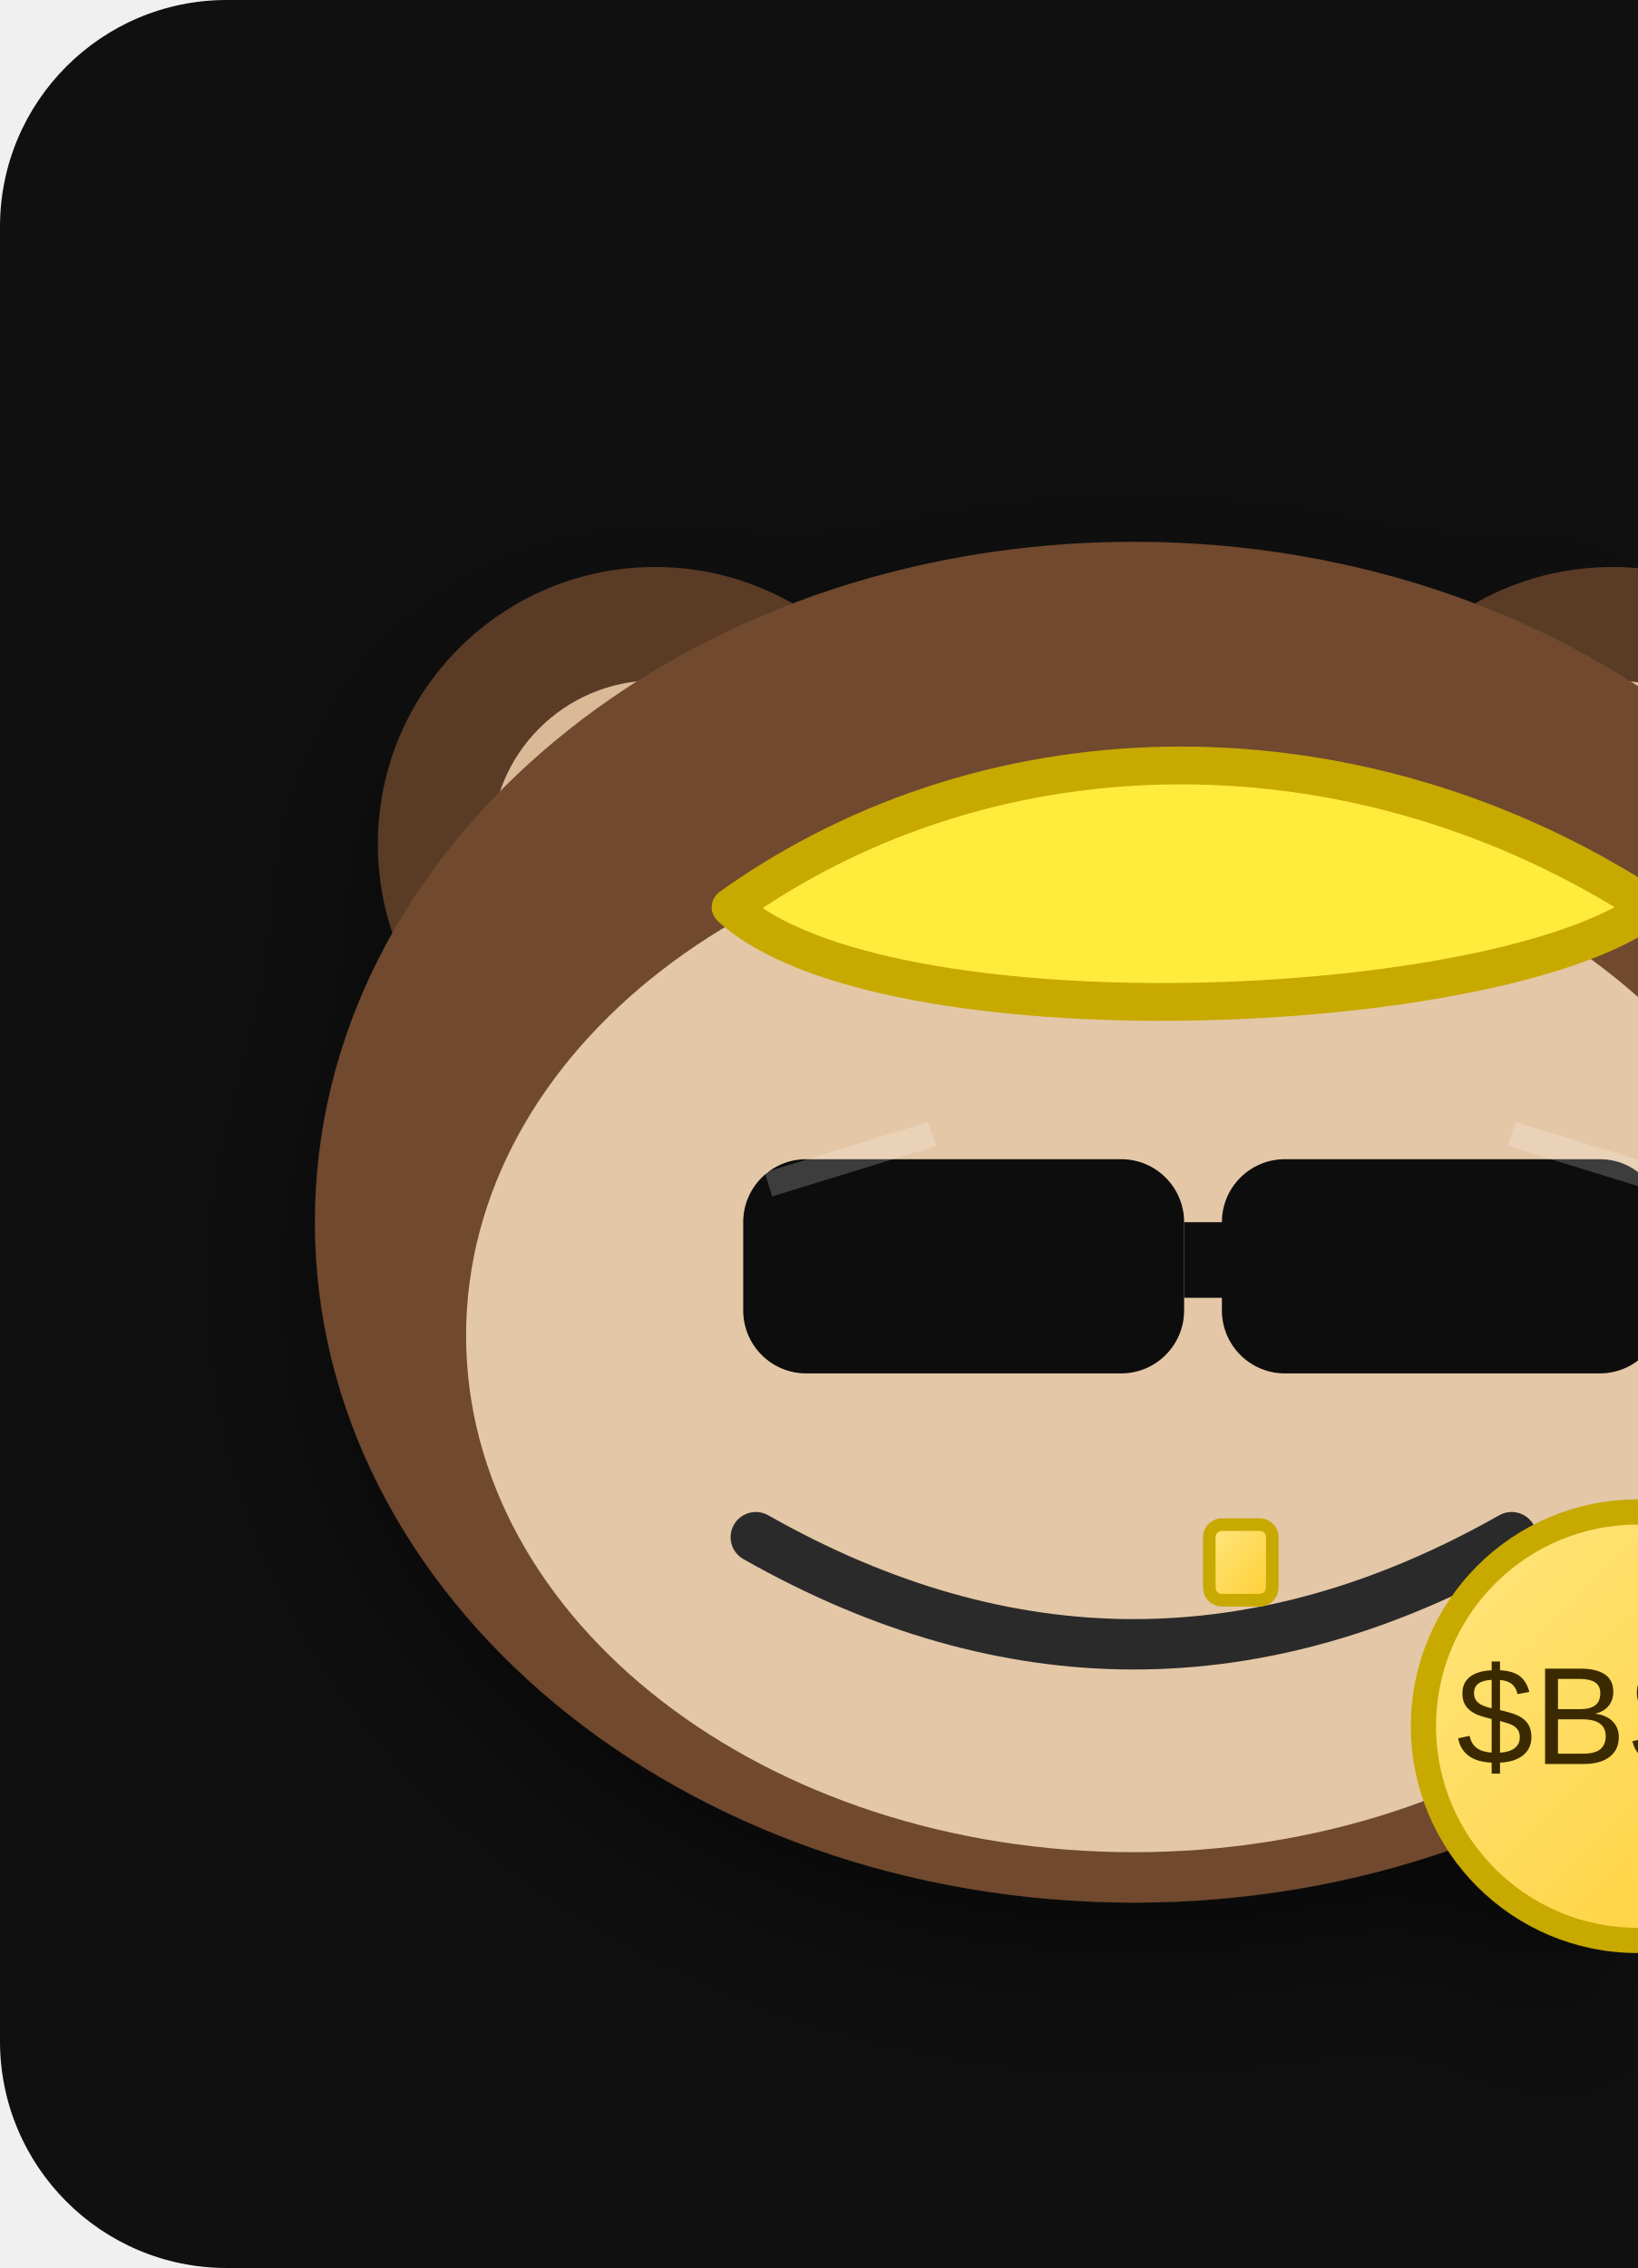
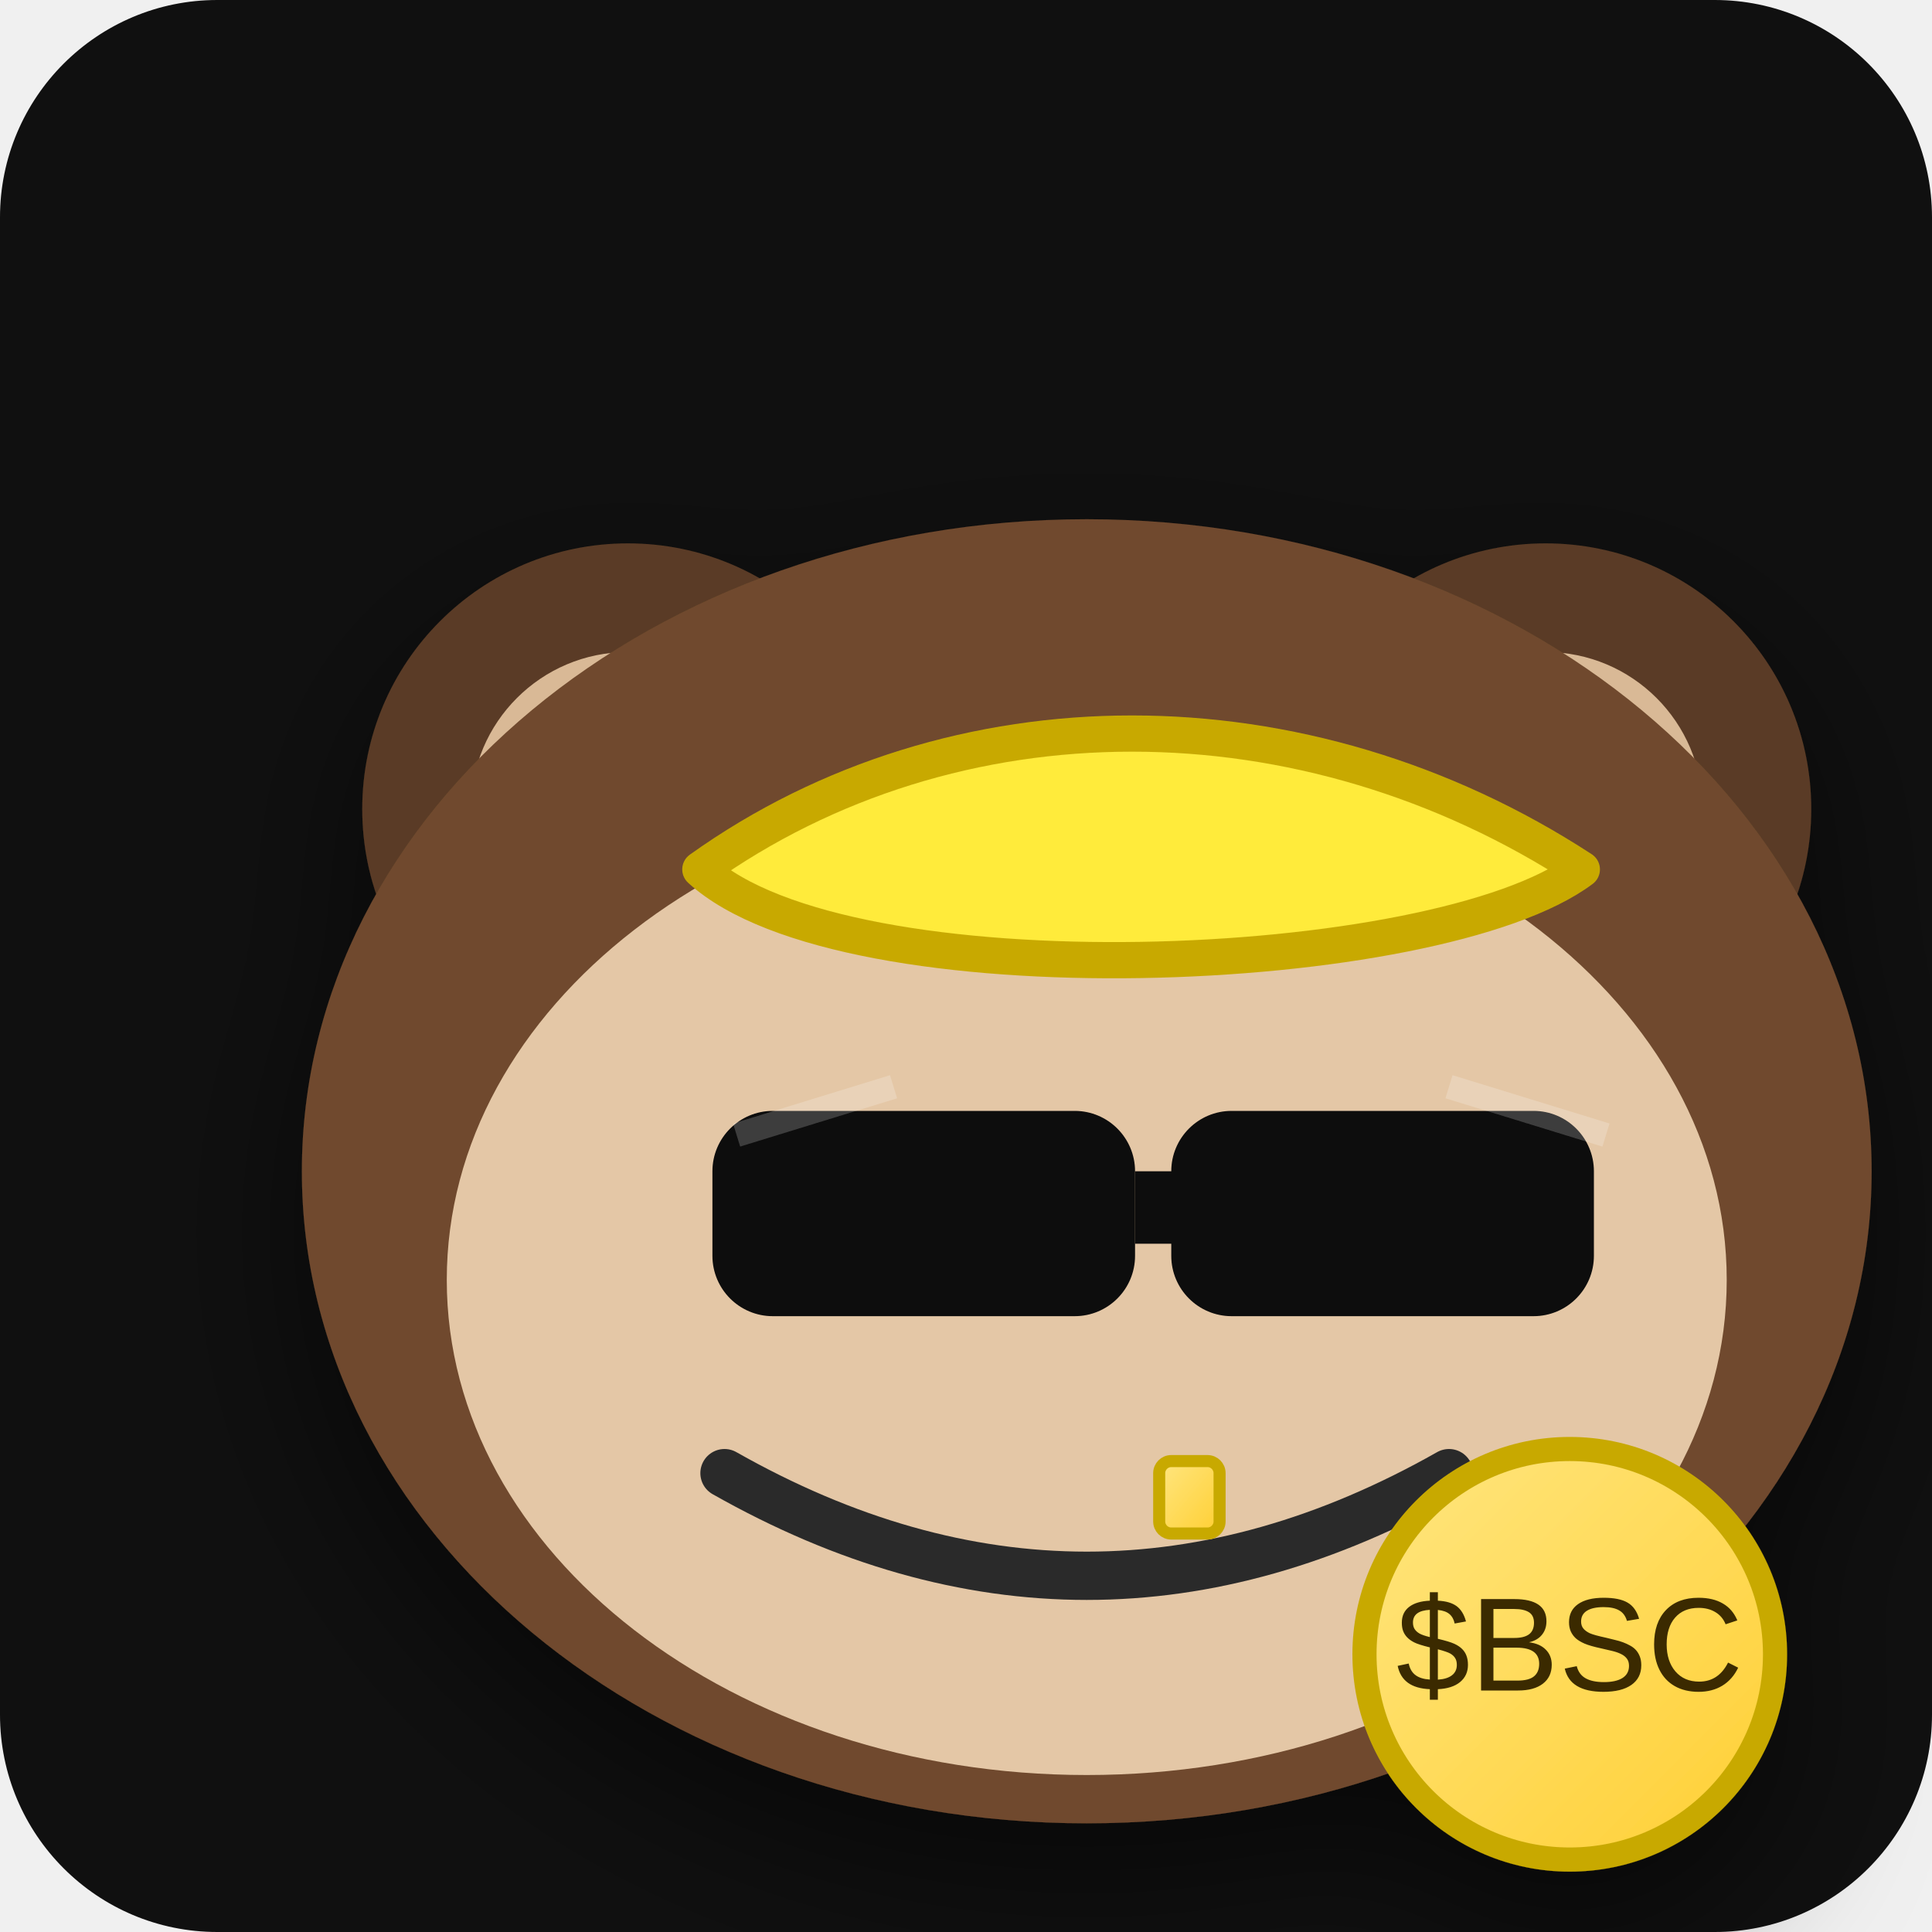
- <svg xmlns="http://www.w3.org/2000/svg" viewBox="0 0 260 360">
+ <svg xmlns="http://www.w3.org/2000/svg" viewBox="0 0 320 320">
  <defs>
    <filter id="shadow" x="-50%" y="-50%" width="200%" height="200%">
      <feDropShadow dx="0" dy="10" stdDeviation="12" flood-color="#000" flood-opacity=".5" />
    </filter>
    <linearGradient id="shine" x1="0" y1="0" x2="1" y2="1">
      <stop offset="0" stop-color="#ffe680" />
      <stop offset="1" stop-color="#ffcf33" />
    </linearGradient>
  </defs>
-   <rect width="360" height="360" rx="36" fill="#101010" />
+   <rect width="320" height="320" rx="36" fill="#101010" />
  <g filter="url(#shadow)" transform="translate(20,16)">
    <circle cx="84" cy="118" r="44" fill="#5a3b25" />
    <circle cx="236" cy="118" r="44" fill="#5a3b25" />
    <circle cx="84" cy="118" r="26" fill="#d9b996" />
    <circle cx="236" cy="118" r="26" fill="#d9b996" />
    <ellipse cx="160" cy="178" rx="130" ry="108" fill="#6f4a2e" />
    <ellipse cx="160" cy="196" rx="106" ry="82" fill="#e4c7a6" />
    <circle cx="130" cy="186" r="14" fill="#fff" />
    <circle cx="190" cy="186" r="14" fill="#fff" />
    <circle cx="130" cy="186" r="6" fill="#2b2b2b" />
    <circle cx="190" cy="186" r="6" fill="#2b2b2b" />
    <path d="M100 228q60 34 120 0" fill="none" stroke="#2b2b2b" stroke-width="8" stroke-linecap="round" />
    <rect x="172" y="226" width="10" height="12" rx="2" fill="url(#shine)" stroke="#c8a904" stroke-width="2" />
    <path d="M96 128c42-30 100-30 146 0-24 18-122 22-146 0z" fill="#ffeb3b" stroke="#c8a904" stroke-width="6" stroke-linejoin="round" />
    <g>
      <rect x="98" y="168" width="70" height="34" rx="10" fill="#0b0b0b" />
      <rect x="174" y="168" width="70" height="34" rx="10" fill="#0b0b0b" />
      <rect x="168" y="178" width="12" height="12" fill="#0b0b0b" />
      <path d="M102 172l26-8m118 8l-26-8" stroke="#ffffff" stroke-opacity=".2" stroke-width="4" />
    </g>
    <g transform="translate(240,258)">
      <circle cx="0" cy="0" r="34" fill="url(#shine)" stroke="#c8a904" stroke-width="4" />
      <text x="0" y="6" text-anchor="middle" font-family="Impact, system-ui, Arial, sans-serif" font-size="22" fill="#3a2a00">$BSC</text>
    </g>
  </g>
</svg>
